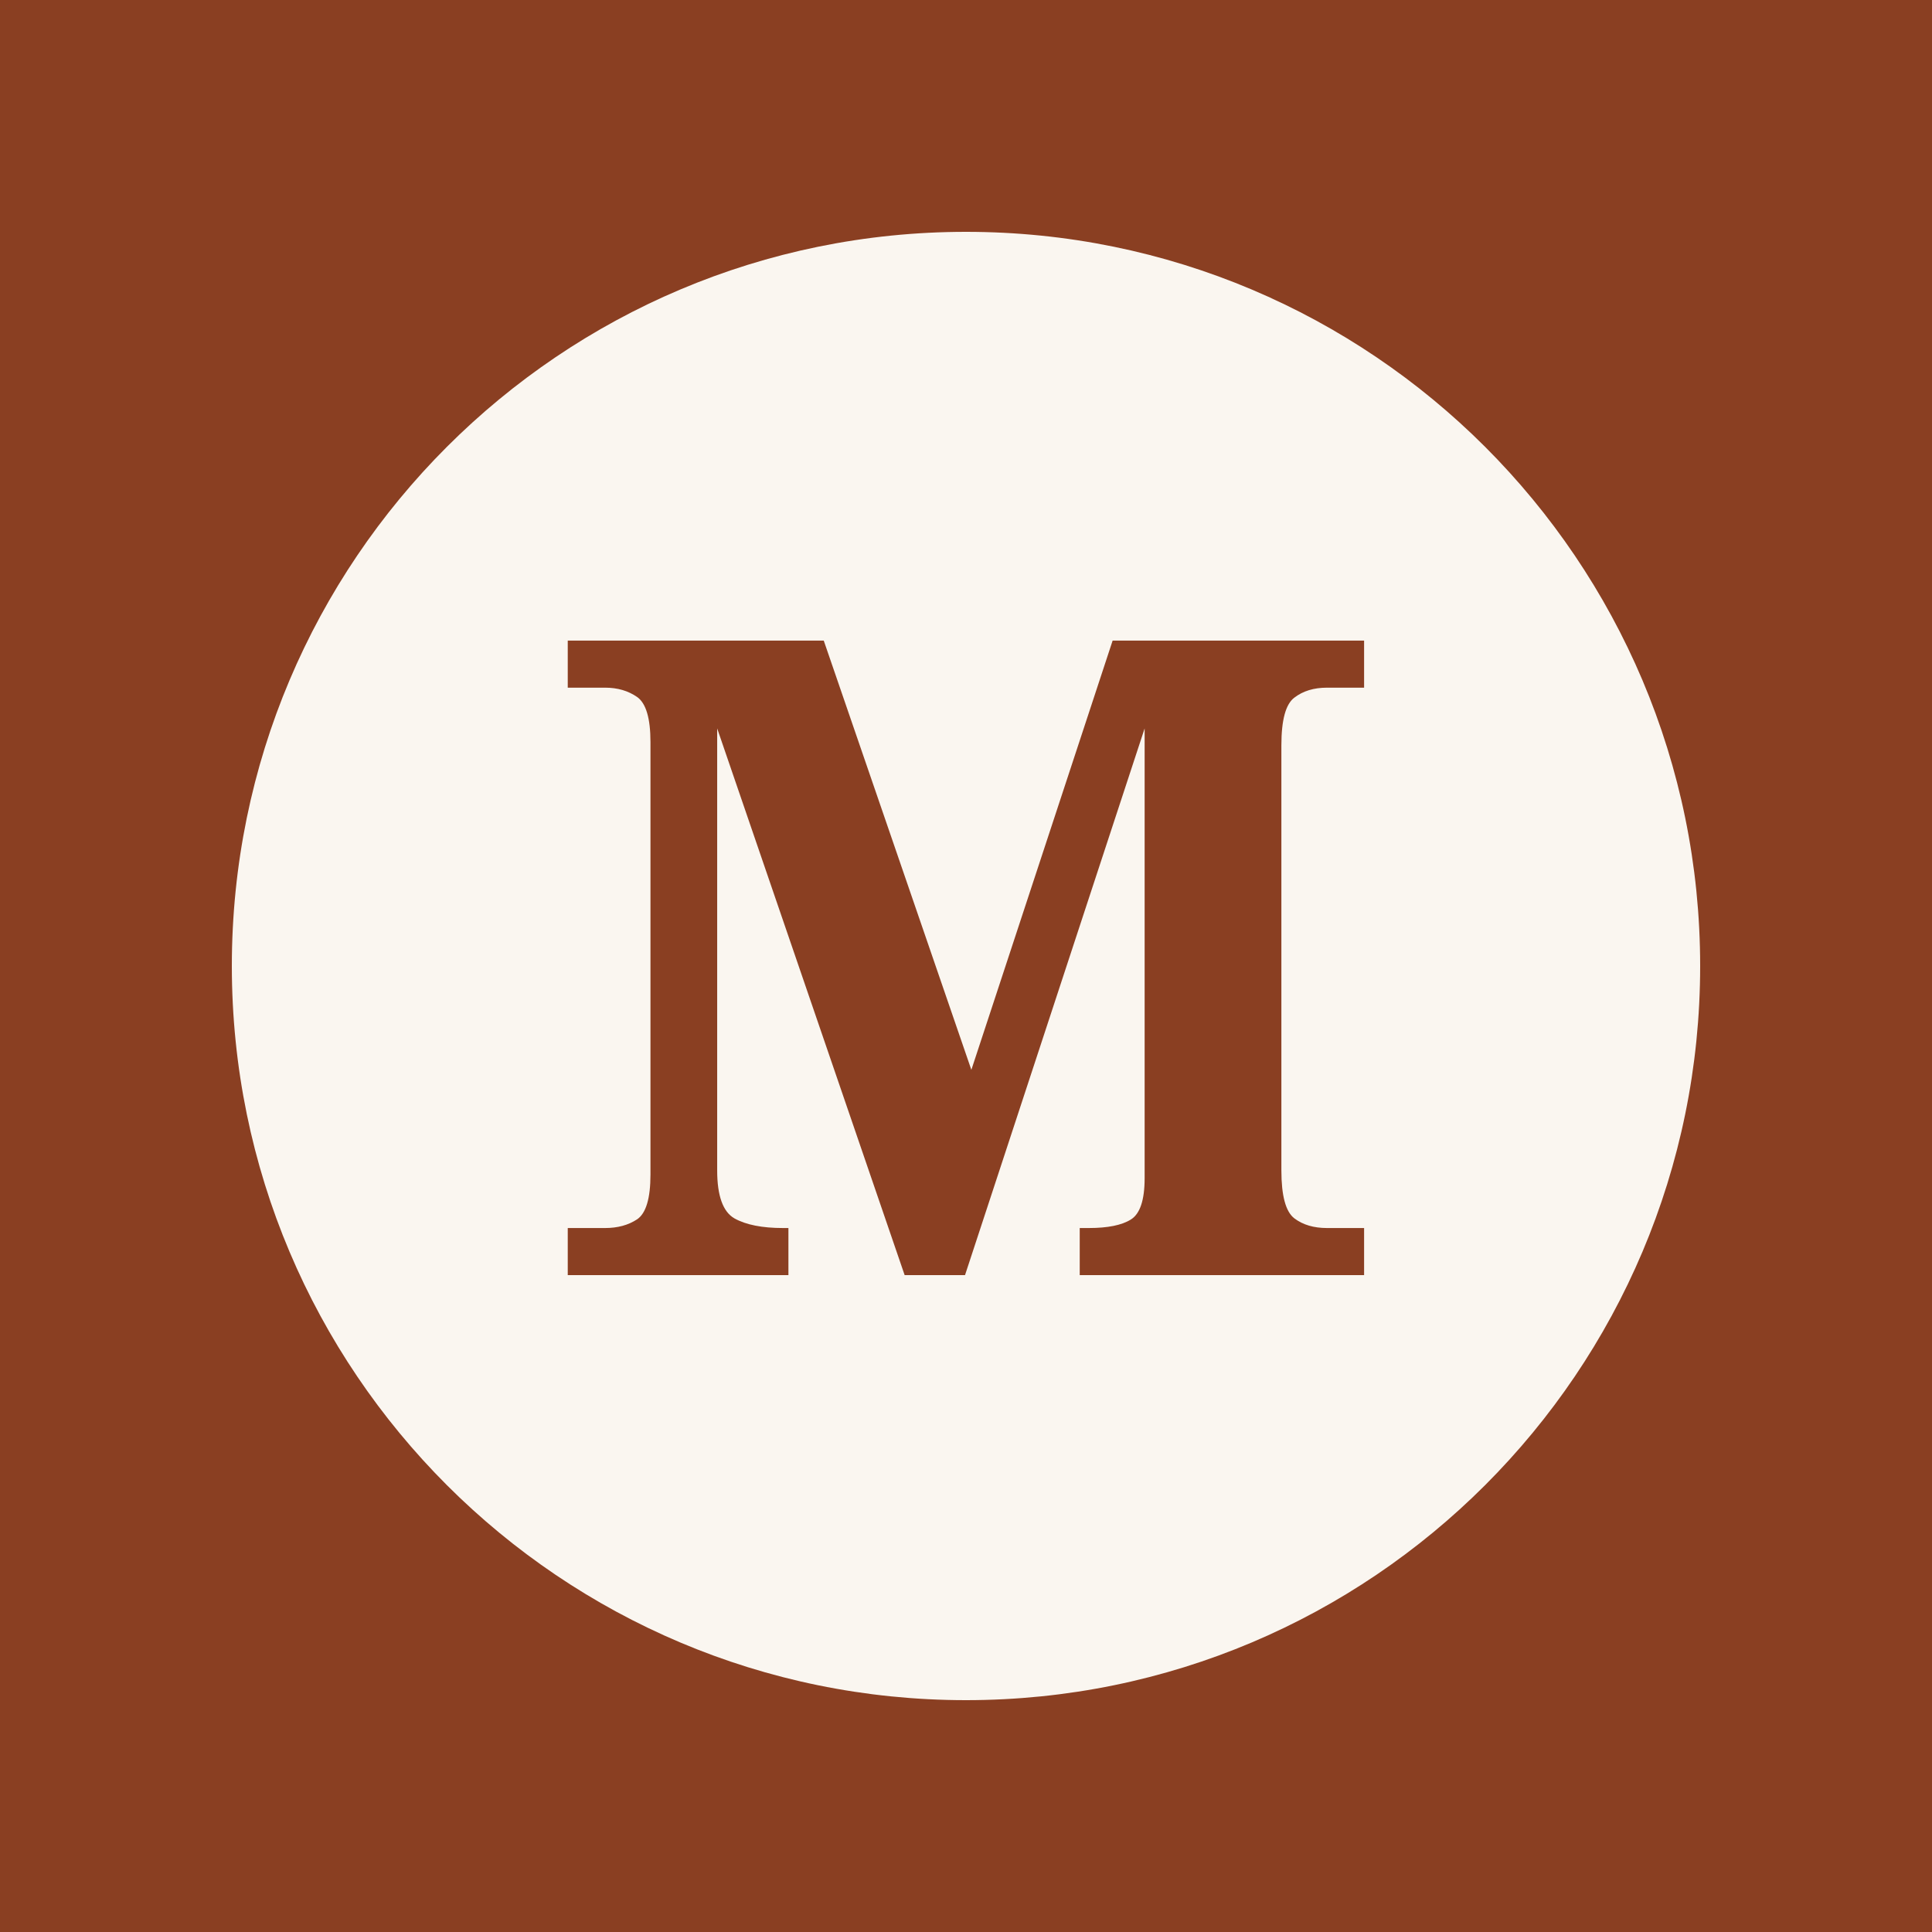
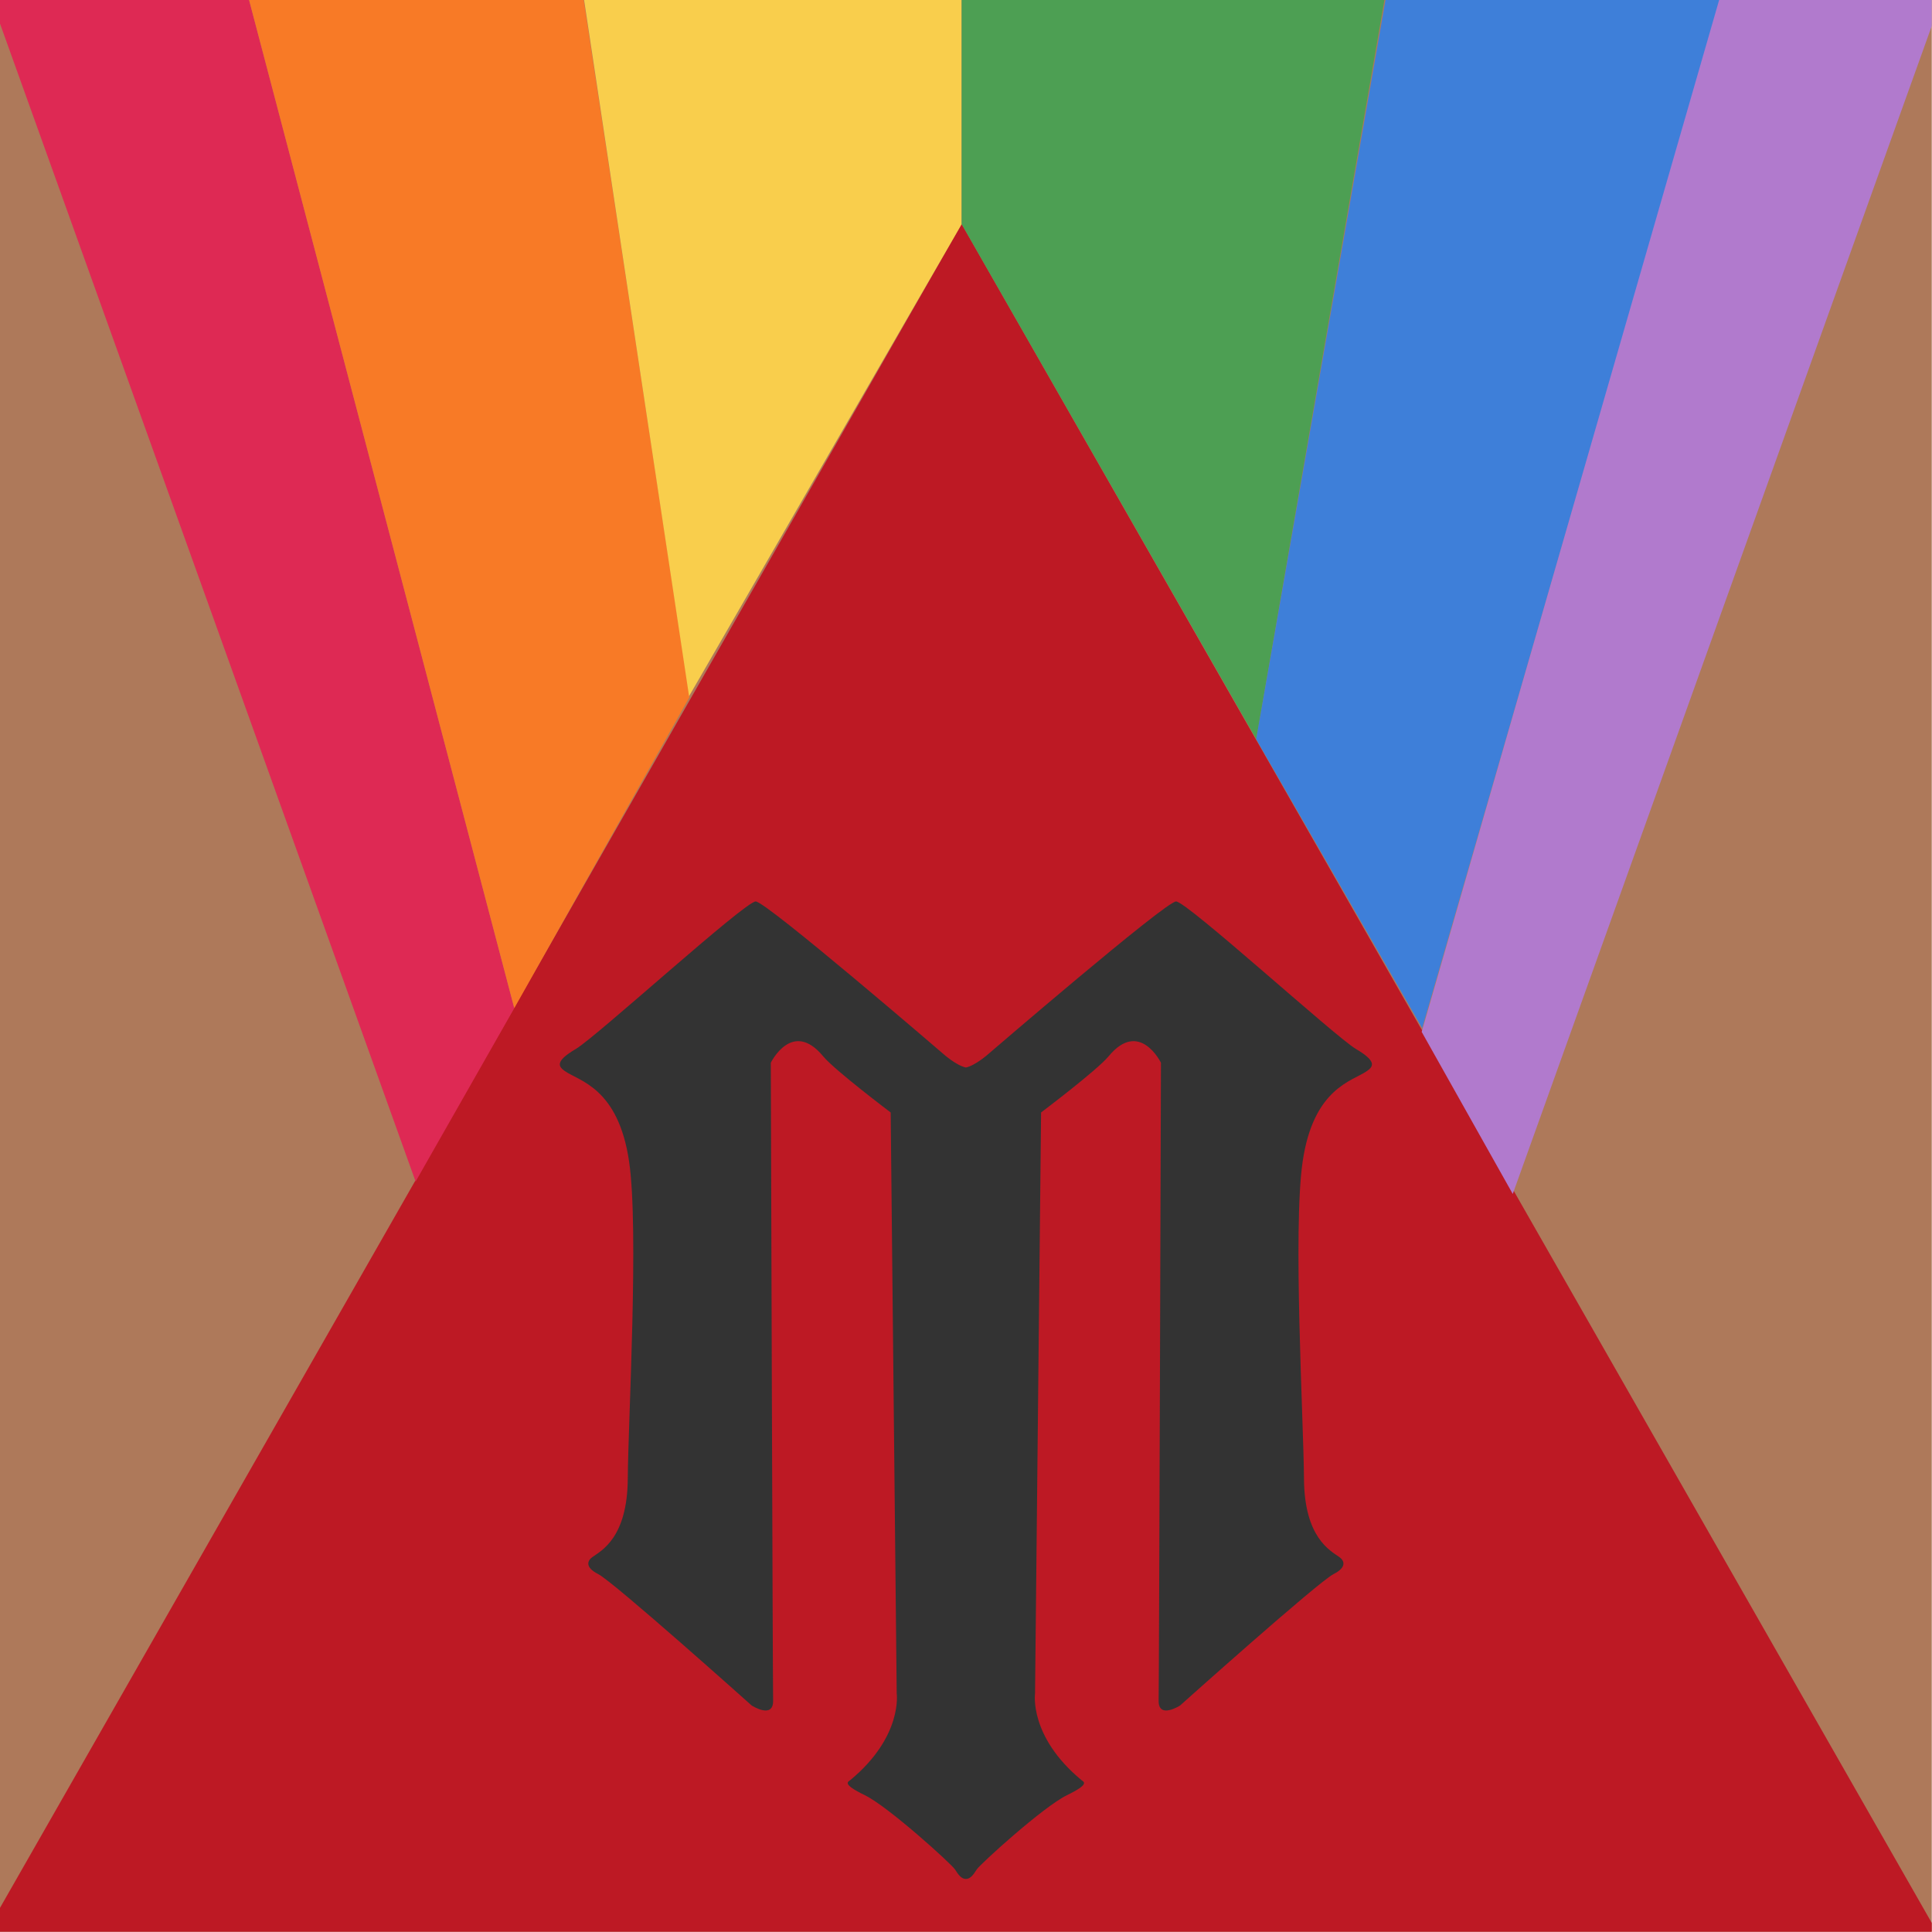
- <svg xmlns="http://www.w3.org/2000/svg" viewBox="0 0 100 100" role="img" aria-label="Project Madrigal">
-   <rect width="100" height="100" fill="#8a3f22" />
-   <circle cx="50" cy="50" r="38" fill="#faf6f0" />
-   <text x="50" y="66" text-anchor="middle" font-family="Georgia, serif" font-weight="bold" font-size="46" fill="#8a3f22">M</text>
+ <svg xmlns="http://www.w3.org/2000/svg" width="100%" height="100%" viewBox="0 0 2667 2667" version="1.1" xml:space="preserve" style="fill-rule:evenodd;clip-rule:evenodd;stroke-linejoin:round;stroke-miterlimit:2;">
+   <rect x="0" y="0" width="2666.67" height="2666.67" style="fill:#ae795a;" />
+   <path d="M1327.5,309.276l1339.16,2345.15l-0,12.239l-2666.67,-0l-0,-32.995l1327.5,-2324.4Z" style="fill:#bd1924;" />
+   <path d="M573.714,1631.07l136.224,-239.401l-366.065,-1391.67l-343.873,0l-0,32.577l573.714,1598.5Z" style="fill:#de2954;" />
+   <path d="M709.938,1391.67l241.902,-429.56l-146.062,-962.113l-461.926,0l366.086,1391.67Z" style="fill:#f87a26;" />
+   <path d="M951.203,961.054l376.301,-651.627l-0,-309.427l-521.193,0l144.892,961.054Z" style="fill:#f9ce4c;" />
+   <path d="M1327.5,309.449l-0,-309.449l583.609,0l-176.96,1020.42l-406.649,-710.968Z" style="fill:#4d9f53;" />
+   <path d="M1734.04,1020.42l178.551,-1020.42l462.012,0l-411.354,1419.31l-229.209,-398.889Z" style="fill:#3e7fd9;" />
+   <path d="M1962.54,1424.45l410.623,-1424.45l293.504,0l-0,35.817l-578.412,1612.36l-125.715,-223.723Z" style="fill:#b17acd;" />
+   <path id="M--fused-" d="M1333.33,1473.62c13.337,-2.786 31.143,-18.743 31.143,-18.743c0,-0 244.46,-210.378 258.99,-210.486c14.801,-0.111 219.904,186.882 248.208,203.574c28.305,16.692 24.771,23.848 15.488,30.436c-19.794,14.05 -74.046,22.921 -88.962,125.273c-13.695,93.977 1.302,356.769 1.869,437.85c0.567,81.08 36.357,99.089 48.783,107.857c6.756,4.766 10.889,13.988 -7.899,23.512c-21.454,10.876 -211.92,181.439 -211.92,181.439c-0,-0 -30.192,19.45 -29.611,-6.967c0.58,-26.418 3.194,-880.32 3.194,-880.32c-0,-0 -29.544,-60.581 -72.23,-8.937c-16.035,19.4 -93.245,77.571 -93.245,77.571l-8.319,801.992c-0,0 -8.636,59.338 63.923,119.522c3.042,2.523 12.611,5.17 -19.903,20.963c-32.513,15.792 -119.991,95.282 -124.527,102.54c-4.536,7.257 -8.836,13.081 -14.982,13.081l0,-1120.16l0,1120.16c-6.146,-0 -10.446,-5.824 -14.982,-13.081c-4.536,-7.258 -92.013,-86.748 -124.527,-102.54c-32.513,-15.793 -22.944,-18.44 -19.903,-20.963c72.559,-60.184 63.924,-119.522 63.924,-119.522l-8.319,-801.992c-0,-0 -77.21,-58.171 -93.245,-77.571c-42.686,-51.644 -72.23,8.937 -72.23,8.937c-0,-0 2.613,853.902 3.194,880.32c0.581,26.417 -29.611,6.967 -29.611,6.967c0,-0 -190.466,-170.563 -211.92,-181.439c-18.788,-9.524 -14.655,-18.746 -7.899,-23.512c12.426,-8.768 48.216,-26.777 48.783,-107.857c0.567,-81.081 15.563,-343.873 1.868,-437.85c-14.915,-102.352 -69.168,-111.223 -88.961,-125.273c-9.283,-6.588 -12.817,-13.744 15.487,-30.436c28.305,-16.692 233.408,-203.685 248.209,-203.574c14.53,0.108 258.989,210.486 258.989,210.486c0,-0 17.806,15.957 31.143,18.743" style="fill:#333;" />
</svg>
